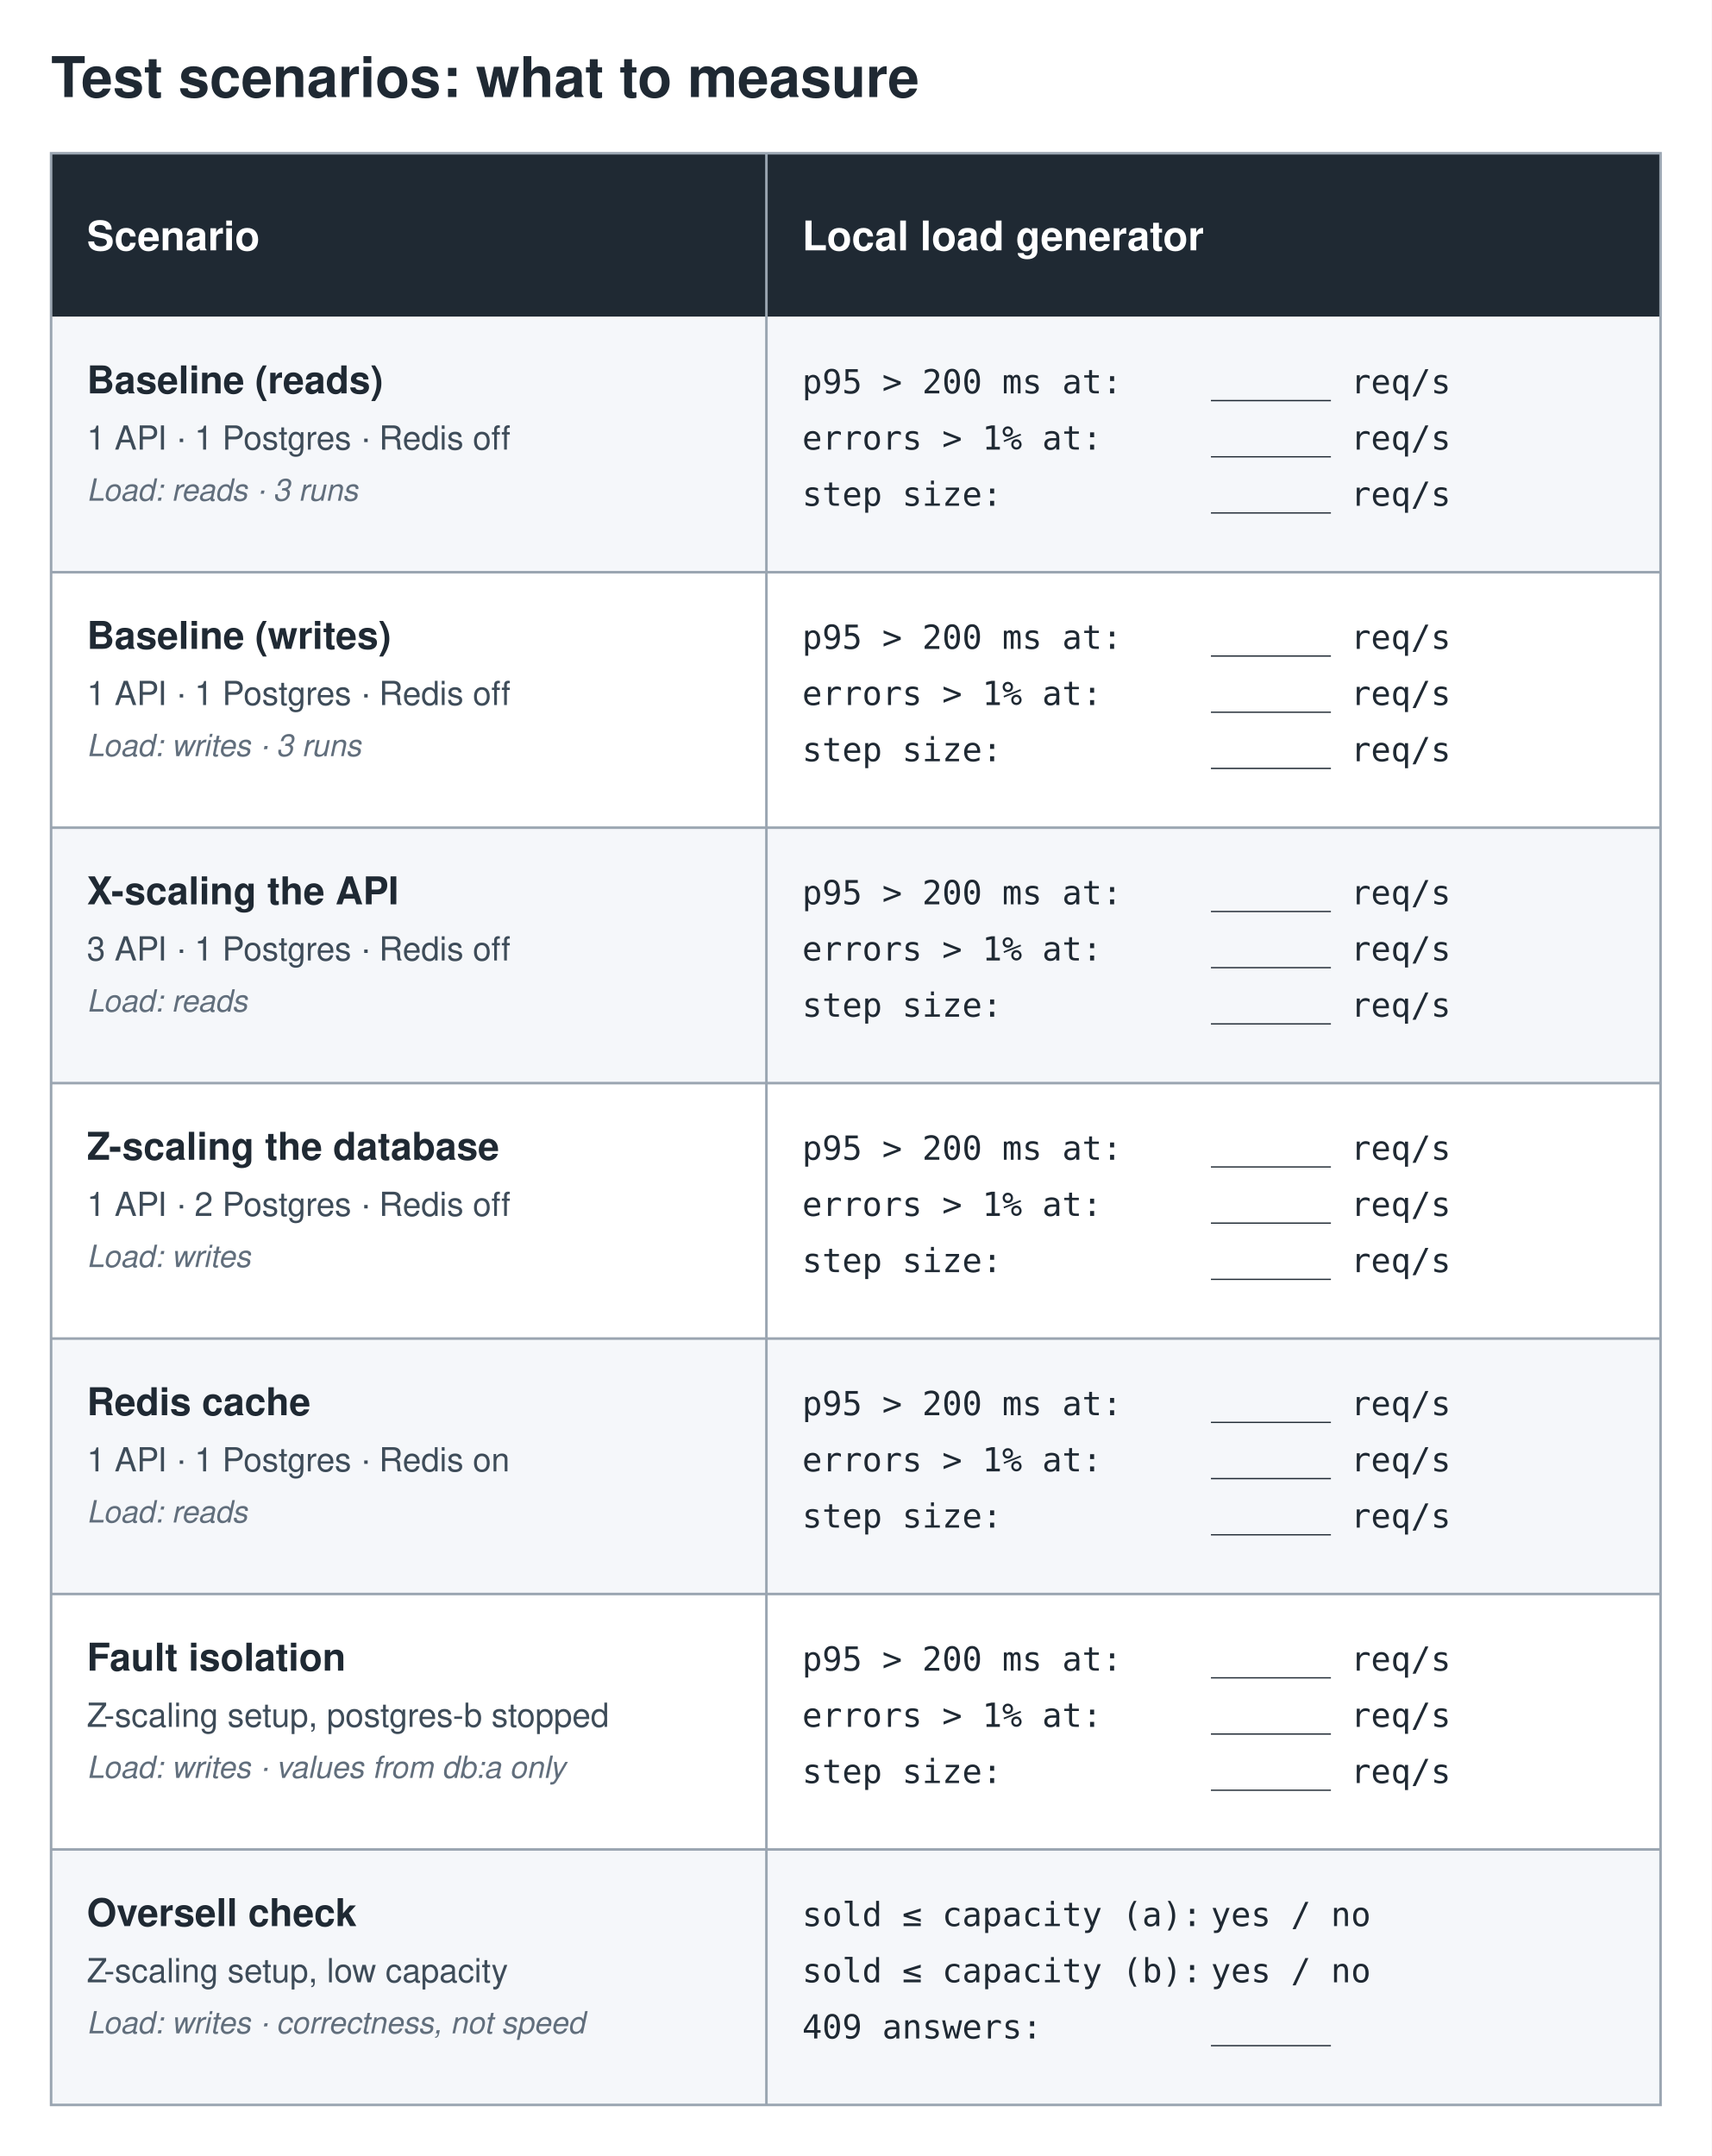
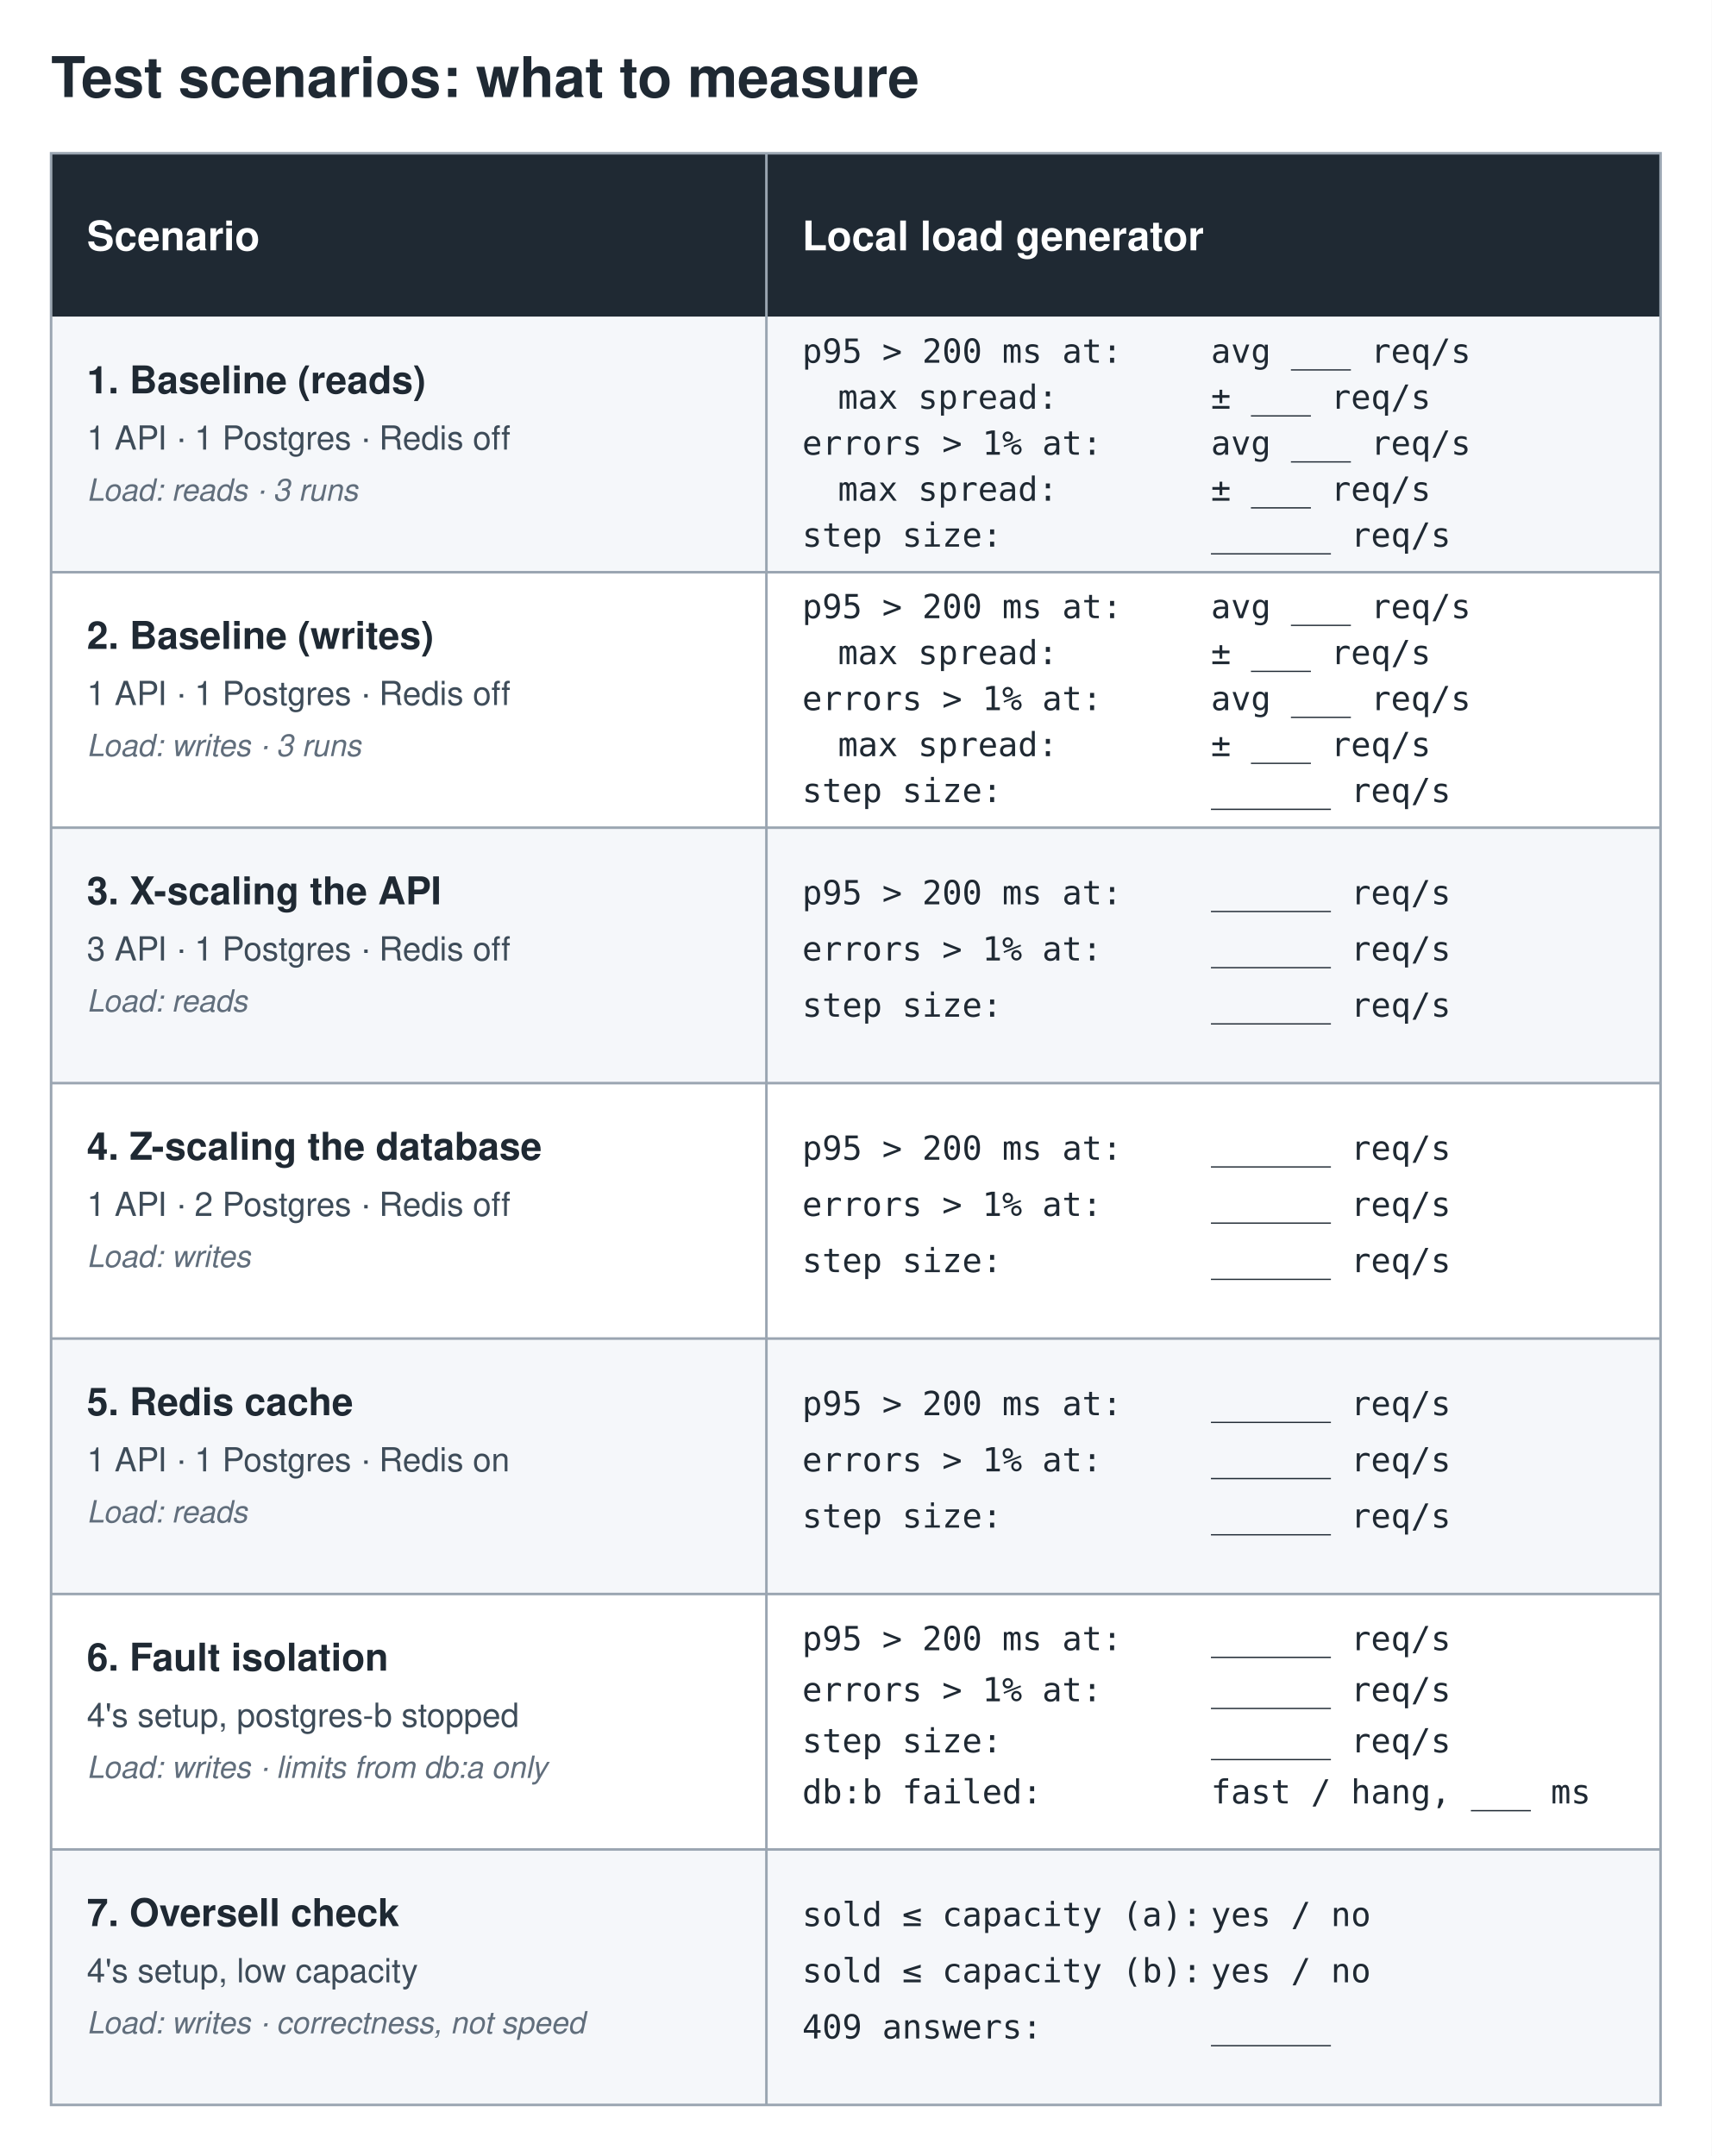
<svg xmlns="http://www.w3.org/2000/svg" width="670" height="844" viewBox="0 0 670 844" font-family="Segoe UI, Helvetica, Arial, sans-serif">
  <rect width="670" height="844" fill="#ffffff" />
  <text x="20" y="38" font-size="22" font-weight="bold" fill="#1f2933">Test scenarios: what to measure</text>
  <rect x="20" y="60" width="630" height="64" fill="#1f2933" />
  <text x="34" y="98" font-size="16" font-weight="bold" fill="#ffffff">Scenario</text>
  <text x="314" y="98" font-size="16" font-weight="bold" fill="#ffffff">Local load generator</text>
  <rect x="20" y="124" width="630" height="100" fill="#f5f7fa" />
  <rect x="20" y="224" width="630" height="100" fill="#ffffff" />
  <rect x="20" y="324" width="630" height="100" fill="#f5f7fa" />
  <rect x="20" y="424" width="630" height="100" fill="#ffffff" />
  <rect x="20" y="524" width="630" height="100" fill="#f5f7fa" />
  <rect x="20" y="624" width="630" height="100" fill="#ffffff" />
  <rect x="20" y="724" width="630" height="100" fill="#f5f7fa" />
  <g stroke="#9aa5b1" stroke-width="1" fill="none">
    <rect x="20" y="60" width="630" height="764" />
    <line x1="300" y1="60" x2="300" y2="824" />
    <line x1="20" y1="224" x2="650" y2="224" />
    <line x1="20" y1="324" x2="650" y2="324" />
    <line x1="20" y1="424" x2="650" y2="424" />
    <line x1="20" y1="524" x2="650" y2="524" />
    <line x1="20" y1="624" x2="650" y2="624" />
    <line x1="20" y1="724" x2="650" y2="724" />
  </g>
-   <text x="34" y="154" font-size="15" font-weight="bold" fill="#1f2933">Baseline (reads)</text>
+   <text x="34" y="154" font-size="15" font-weight="bold" fill="#1f2933">1. Baseline (reads)</text>
  <text x="34" y="176" font-size="13" fill="#3e4c59">1 API · 1 Postgres · Redis off</text>
  <text x="34" y="196" font-size="12" font-style="italic" fill="#616e7c">Load: reads · 3 runs</text>
  <g font-family="Consolas, Menlo, monospace" font-size="13" fill="#1f2933">
-     <text x="314" y="154">p95 &gt; 200 ms at:</text>
-     <text x="474" y="154">______ req/s</text>
-     <text x="314" y="176">errors &gt; 1% at:</text>
-     <text x="474" y="176">______ req/s</text>
-     <text x="314" y="198">step size:</text>
-     <text x="474" y="198">______ req/s</text>
+     <text x="314" y="142">p95 &gt; 200 ms at:</text>
+     <text x="474" y="142">avg ___ req/s</text>
+     <text x="328" y="160">max spread:</text>
+     <text x="474" y="160">± ___ req/s</text>
+     <text x="314" y="178">errors &gt; 1% at:</text>
+     <text x="474" y="178">avg ___ req/s</text>
+     <text x="328" y="196">max spread:</text>
+     <text x="474" y="196">± ___ req/s</text>
+     <text x="314" y="214">step size:</text>
+     <text x="474" y="214">______ req/s</text>
  </g>
-   <text x="34" y="254" font-size="15" font-weight="bold" fill="#1f2933">Baseline (writes)</text>
+   <text x="34" y="254" font-size="15" font-weight="bold" fill="#1f2933">2. Baseline (writes)</text>
  <text x="34" y="276" font-size="13" fill="#3e4c59">1 API · 1 Postgres · Redis off</text>
  <text x="34" y="296" font-size="12" font-style="italic" fill="#616e7c">Load: writes · 3 runs</text>
  <g font-family="Consolas, Menlo, monospace" font-size="13" fill="#1f2933">
-     <text x="314" y="254">p95 &gt; 200 ms at:</text>
-     <text x="474" y="254">______ req/s</text>
-     <text x="314" y="276">errors &gt; 1% at:</text>
-     <text x="474" y="276">______ req/s</text>
-     <text x="314" y="298">step size:</text>
-     <text x="474" y="298">______ req/s</text>
+     <text x="314" y="242">p95 &gt; 200 ms at:</text>
+     <text x="474" y="242">avg ___ req/s</text>
+     <text x="328" y="260">max spread:</text>
+     <text x="474" y="260">± ___ req/s</text>
+     <text x="314" y="278">errors &gt; 1% at:</text>
+     <text x="474" y="278">avg ___ req/s</text>
+     <text x="328" y="296">max spread:</text>
+     <text x="474" y="296">± ___ req/s</text>
+     <text x="314" y="314">step size:</text>
+     <text x="474" y="314">______ req/s</text>
  </g>
-   <text x="34" y="354" font-size="15" font-weight="bold" fill="#1f2933">X-scaling the API</text>
+   <text x="34" y="354" font-size="15" font-weight="bold" fill="#1f2933">3. X-scaling the API</text>
  <text x="34" y="376" font-size="13" fill="#3e4c59">3 API · 1 Postgres · Redis off</text>
  <text x="34" y="396" font-size="12" font-style="italic" fill="#616e7c">Load: reads</text>
  <g font-family="Consolas, Menlo, monospace" font-size="13" fill="#1f2933">
    <text x="314" y="354">p95 &gt; 200 ms at:</text>
    <text x="474" y="354">______ req/s</text>
    <text x="314" y="376">errors &gt; 1% at:</text>
    <text x="474" y="376">______ req/s</text>
    <text x="314" y="398">step size:</text>
    <text x="474" y="398">______ req/s</text>
  </g>
-   <text x="34" y="454" font-size="15" font-weight="bold" fill="#1f2933">Z-scaling the database</text>
+   <text x="34" y="454" font-size="15" font-weight="bold" fill="#1f2933">4. Z-scaling the database</text>
  <text x="34" y="476" font-size="13" fill="#3e4c59">1 API · 2 Postgres · Redis off</text>
  <text x="34" y="496" font-size="12" font-style="italic" fill="#616e7c">Load: writes</text>
  <g font-family="Consolas, Menlo, monospace" font-size="13" fill="#1f2933">
    <text x="314" y="454">p95 &gt; 200 ms at:</text>
    <text x="474" y="454">______ req/s</text>
    <text x="314" y="476">errors &gt; 1% at:</text>
    <text x="474" y="476">______ req/s</text>
    <text x="314" y="498">step size:</text>
    <text x="474" y="498">______ req/s</text>
  </g>
-   <text x="34" y="554" font-size="15" font-weight="bold" fill="#1f2933">Redis cache</text>
+   <text x="34" y="554" font-size="15" font-weight="bold" fill="#1f2933">5. Redis cache</text>
  <text x="34" y="576" font-size="13" fill="#3e4c59">1 API · 1 Postgres · Redis on</text>
  <text x="34" y="596" font-size="12" font-style="italic" fill="#616e7c">Load: reads</text>
  <g font-family="Consolas, Menlo, monospace" font-size="13" fill="#1f2933">
    <text x="314" y="554">p95 &gt; 200 ms at:</text>
    <text x="474" y="554">______ req/s</text>
    <text x="314" y="576">errors &gt; 1% at:</text>
    <text x="474" y="576">______ req/s</text>
    <text x="314" y="598">step size:</text>
    <text x="474" y="598">______ req/s</text>
  </g>
-   <text x="34" y="654" font-size="15" font-weight="bold" fill="#1f2933">Fault isolation</text>
-   <text x="34" y="676" font-size="13" fill="#3e4c59">Z-scaling setup, postgres-b stopped</text>
-   <text x="34" y="696" font-size="12" font-style="italic" fill="#616e7c">Load: writes · values from db:a only</text>
+   <text x="34" y="654" font-size="15" font-weight="bold" fill="#1f2933">6. Fault isolation</text>
+   <text x="34" y="676" font-size="13" fill="#3e4c59">4's setup, postgres-b stopped</text>
+   <text x="34" y="696" font-size="12" font-style="italic" fill="#616e7c">Load: writes · limits from db:a only</text>
  <g font-family="Consolas, Menlo, monospace" font-size="13" fill="#1f2933">
-     <text x="314" y="654">p95 &gt; 200 ms at:</text>
-     <text x="474" y="654">______ req/s</text>
-     <text x="314" y="676">errors &gt; 1% at:</text>
-     <text x="474" y="676">______ req/s</text>
-     <text x="314" y="698">step size:</text>
-     <text x="474" y="698">______ req/s</text>
+     <text x="314" y="646">p95 &gt; 200 ms at:</text>
+     <text x="474" y="646">______ req/s</text>
+     <text x="314" y="666">errors &gt; 1% at:</text>
+     <text x="474" y="666">______ req/s</text>
+     <text x="314" y="686">step size:</text>
+     <text x="474" y="686">______ req/s</text>
+     <text x="314" y="706">db:b failed:</text>
+     <text x="474" y="706">fast / hang, ___ ms</text>
  </g>
-   <text x="34" y="754" font-size="15" font-weight="bold" fill="#1f2933">Oversell check</text>
-   <text x="34" y="776" font-size="13" fill="#3e4c59">Z-scaling setup, low capacity</text>
+   <text x="34" y="754" font-size="15" font-weight="bold" fill="#1f2933">7. Oversell check</text>
+   <text x="34" y="776" font-size="13" fill="#3e4c59">4's setup, low capacity</text>
  <text x="34" y="796" font-size="12" font-style="italic" fill="#616e7c">Load: writes · correctness, not speed</text>
  <g font-family="Consolas, Menlo, monospace" font-size="13" fill="#1f2933">
    <text x="314" y="754">sold ≤ capacity (a):</text>
    <text x="474" y="754">yes / no</text>
    <text x="314" y="776">sold ≤ capacity (b):</text>
    <text x="474" y="776">yes / no</text>
    <text x="314" y="798">409 answers:</text>
    <text x="474" y="798">______</text>
  </g>
</svg>
